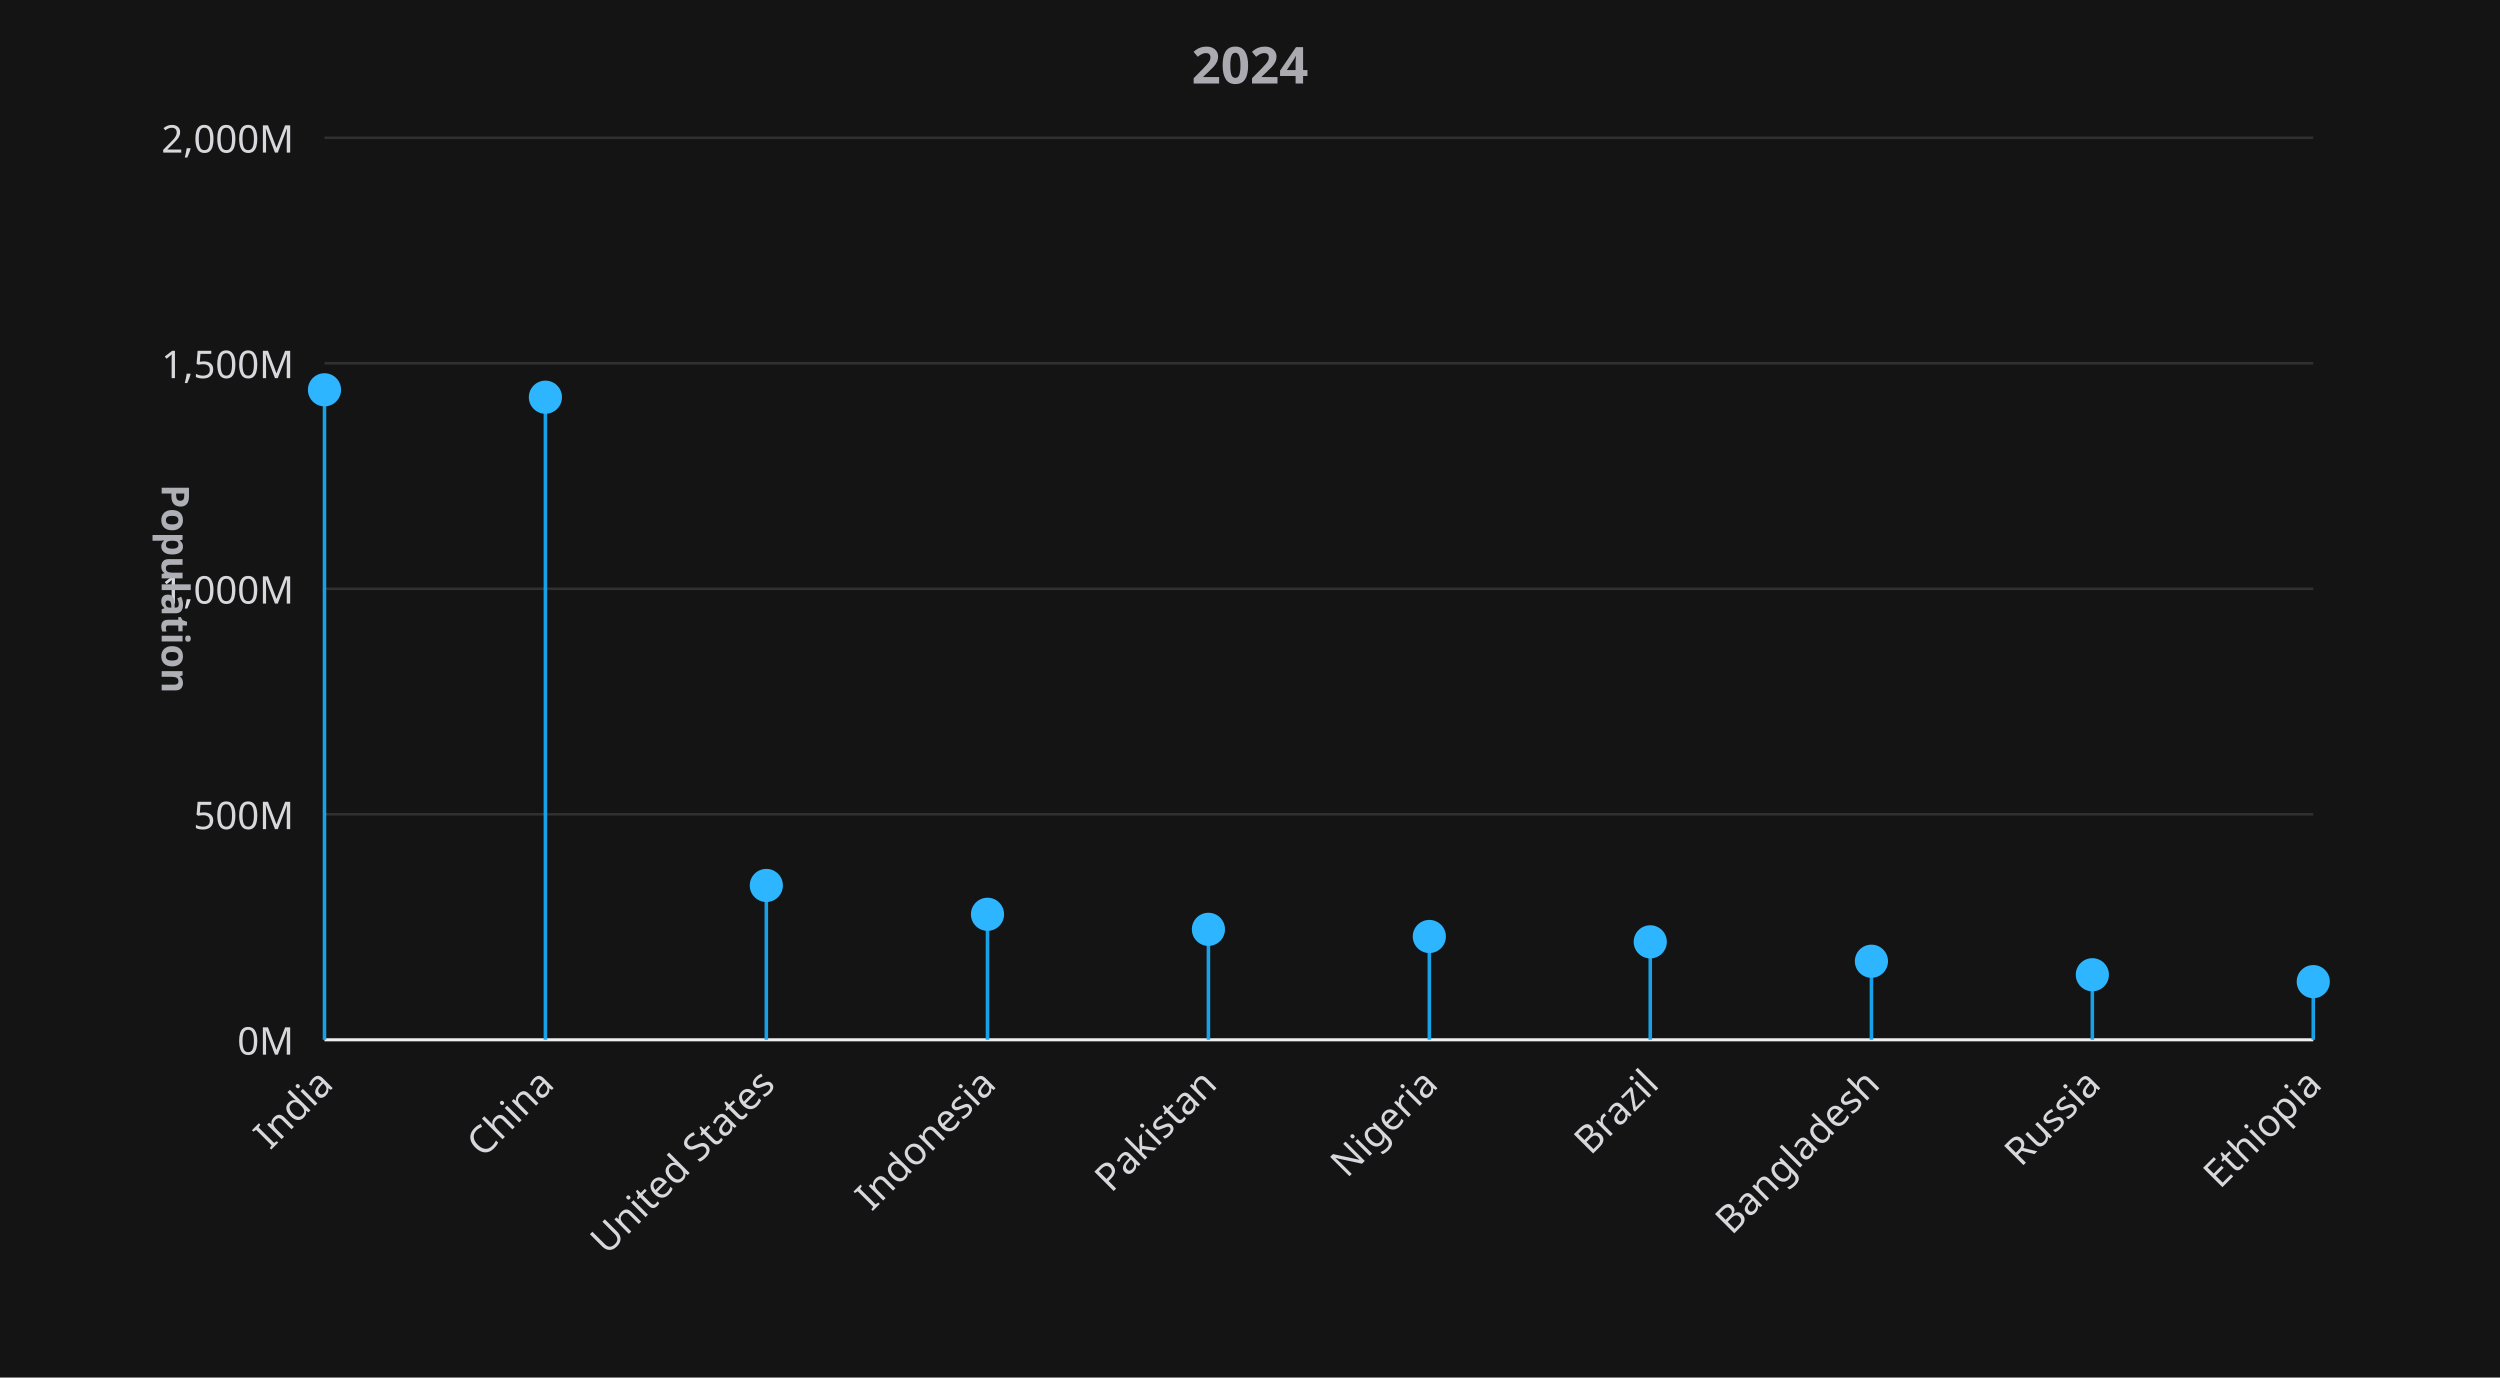
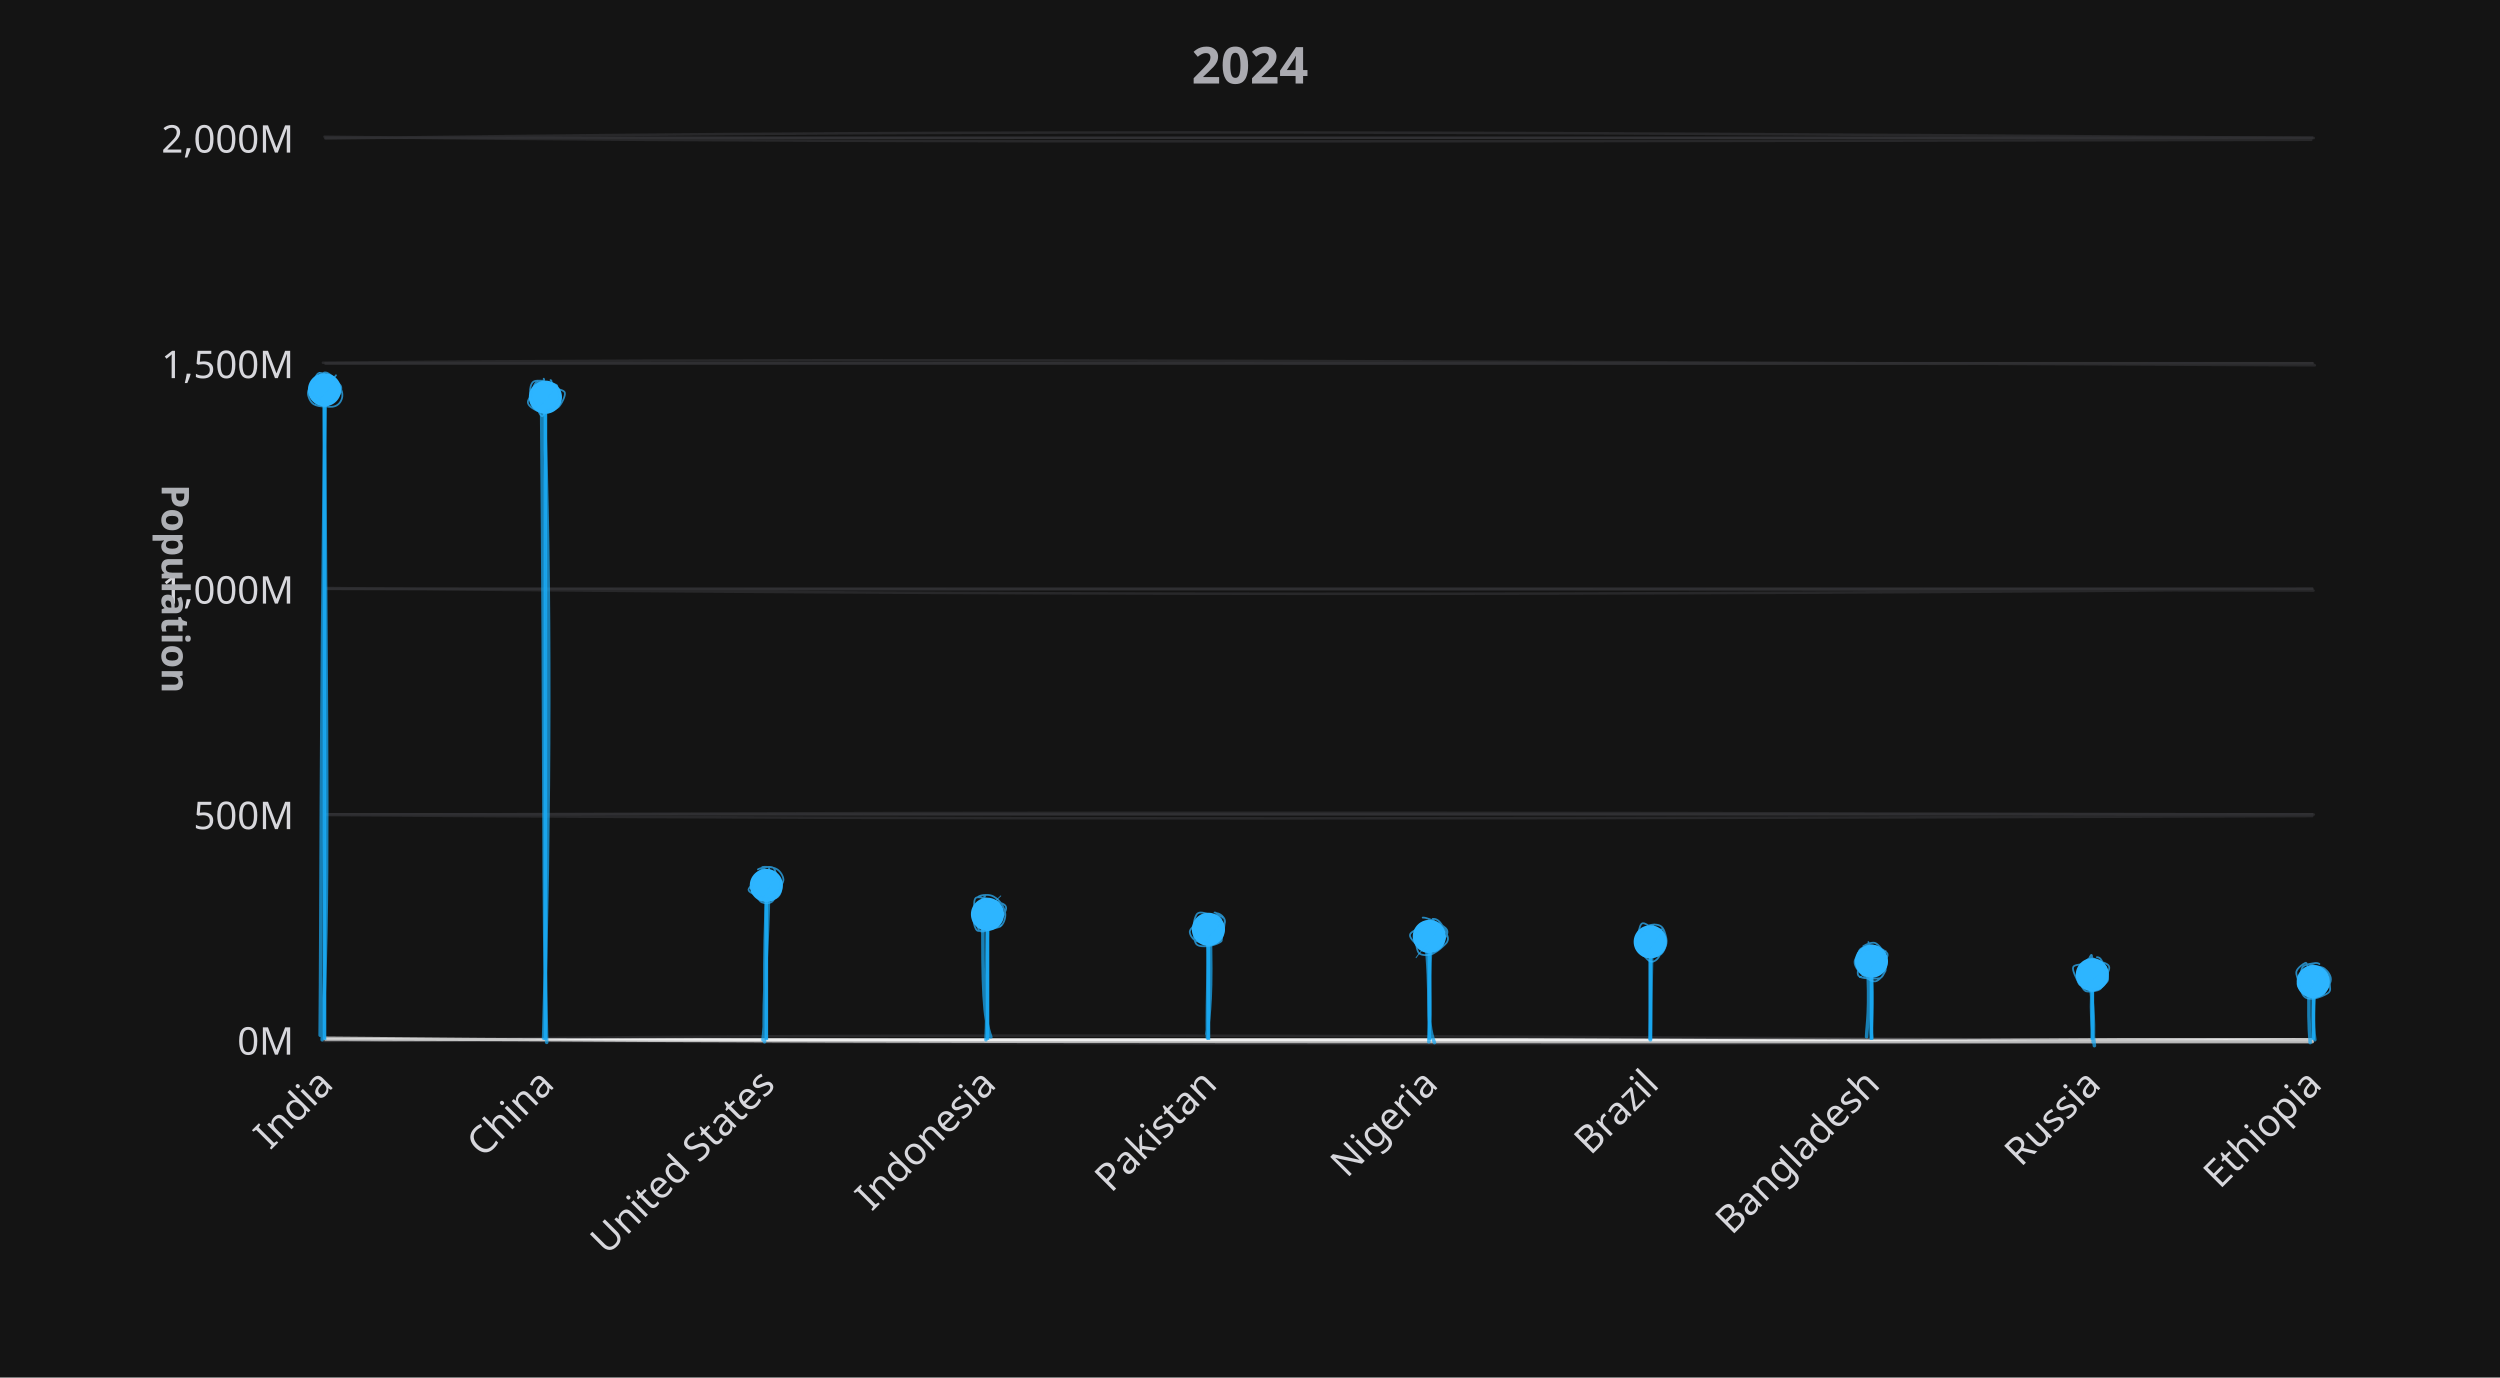
<svg xmlns="http://www.w3.org/2000/svg" width="980" height="540" version="1.1" baseProfile="full" viewBox="0 0 980 540">
  <rect width="980" height="540" x="0" y="0" fill="#141414" />
  <path d="M88 365.6L867.6 365.6" transform="translate(39.2 42)" fill="none" pointer-events="visible" stroke="#303033" class="zr-cls-0" />
  <path d="M88 277.2L867.6 277.2" transform="translate(39.2 42)" fill="none" pointer-events="visible" stroke="#303033" class="zr-cls-0" />
  <path d="M88 188.8L867.6 188.8" transform="translate(39.2 42)" fill="none" pointer-events="visible" stroke="#303033" class="zr-cls-0" />
  <path d="M88 100.4L867.6 100.4" transform="translate(39.2 42)" fill="none" pointer-events="visible" stroke="#303033" class="zr-cls-0" />
  <path d="M88 12L867.6 12" transform="translate(39.2 42)" fill="none" pointer-events="visible" stroke="#303033" class="zr-cls-0" />
  <path d="M88 365.6L867.6 365.6" transform="translate(39.2 42)" fill="none" pointer-events="visible" stroke="#eeeeee" stroke-width="1.2" class="zr-cls-0" />
  <text dominant-baseline="central" text-anchor="end" style="font-size:15px;font-family:sans-serif;font-weight:500;" x="76" y="365.6" transform="translate(39.2 42)" fill="#d7d7dc">0M</text>
  <text dominant-baseline="central" text-anchor="end" style="font-size:15px;font-family:sans-serif;font-weight:500;" x="76" y="277.2" transform="translate(39.2 42)" fill="#d7d7dc">500M</text>
  <text dominant-baseline="central" text-anchor="end" style="font-size:15px;font-family:sans-serif;font-weight:500;" x="76" y="188.8" transform="translate(39.2 42)" fill="#d7d7dc">1,000M</text>
  <text dominant-baseline="central" text-anchor="end" style="font-size:15px;font-family:sans-serif;font-weight:500;" x="76" y="100.4" transform="translate(39.2 42)" fill="#d7d7dc">1,500M</text>
  <text dominant-baseline="central" text-anchor="end" style="font-size:15px;font-family:sans-serif;font-weight:500;" x="76" y="12" transform="translate(39.2 42)" fill="#d7d7dc">2,000M</text>
  <text dominant-baseline="central" text-anchor="middle" style="font-size:15px;font-family:sans-serif;font-weight:600;" x="30" y="188.8" transform="matrix(0,1,-1,0,258,200.8)" fill="#aeb0b5">Population</text>
  <text dominant-baseline="central" text-anchor="end" style="font-size:15px;font-family:sans-serif;font-weight:500;" x="88" y="379.6" transform="matrix(0.707,-0.707,0.707,0.707,-203.4431,215.4077)" fill="#d7d7dc">India</text>
  <text dominant-baseline="central" text-anchor="end" style="font-size:15px;font-family:sans-serif;font-weight:500;" x="174.622" y="379.6" transform="matrix(0.707,-0.707,0.707,0.707,-178.0721,276.6588)" fill="#d7d7dc">China</text>
  <text dominant-baseline="central" text-anchor="end" style="font-size:15px;font-family:sans-serif;font-weight:500;" xml:space="preserve" x="261.244" y="379.6" transform="matrix(0.707,-0.707,0.707,0.707,-152.701,337.91)" fill="#d7d7dc">United States</text>
  <text dominant-baseline="central" text-anchor="end" style="font-size:15px;font-family:sans-serif;font-weight:500;" x="347.867" y="379.6" transform="matrix(0.707,-0.707,0.707,0.707,-127.3299,399.1611)" fill="#d7d7dc">Indonesia</text>
  <text dominant-baseline="central" text-anchor="end" style="font-size:15px;font-family:sans-serif;font-weight:500;" x="434.489" y="379.6" transform="matrix(0.707,-0.707,0.707,0.707,-101.9589,460.4123)" fill="#d7d7dc">Pakistan</text>
  <text dominant-baseline="central" text-anchor="end" style="font-size:15px;font-family:sans-serif;font-weight:500;" x="521.111" y="379.6" transform="matrix(0.707,-0.707,0.707,0.707,-76.5878,521.6635)" fill="#d7d7dc">Nigeria</text>
  <text dominant-baseline="central" text-anchor="end" style="font-size:15px;font-family:sans-serif;font-weight:500;" x="607.733" y="379.6" transform="matrix(0.707,-0.707,0.707,0.707,-51.2168,582.9146)" fill="#d7d7dc">Brazil</text>
  <text dominant-baseline="central" text-anchor="end" style="font-size:15px;font-family:sans-serif;font-weight:500;" x="694.356" y="379.6" transform="matrix(0.707,-0.707,0.707,0.707,-25.8457,644.1658)" fill="#d7d7dc">Bangladesh</text>
  <text dominant-baseline="central" text-anchor="end" style="font-size:15px;font-family:sans-serif;font-weight:500;" x="780.978" y="379.6" transform="matrix(0.707,-0.707,0.707,0.707,-0.4746,705.4169)" fill="#d7d7dc">Russia</text>
  <text dominant-baseline="central" text-anchor="end" style="font-size:15px;font-family:sans-serif;font-weight:500;" x="867.6" y="379.6" transform="matrix(0.707,-0.707,0.707,0.707,24.8964,766.6681)" fill="#d7d7dc">Ethiopia</text>
+   <path d="M87.7 366.1C247.7 363.5 407.6 362.9 866.8 366.3M88.3 365.6C388.7 367.6 688.3 367.9 867.5 365.7" transform="translate(39.2 42)" fill="none" pointer-events="visible" stroke="#303033" stroke-opacity="0.72" stroke-linecap="round" stroke-linejoin="round" class="zr-cls-0" />
+   <path d="M88.2 277.5C249.4 278.6 410 279.6 867.2 277.9M88.3 277.5C288.1 276.5 488 276.2 867.8 277.3" transform="translate(39.2 42)" fill="none" pointer-events="visible" stroke="#303033" stroke-opacity="0.72" stroke-linecap="round" stroke-linejoin="round" class="zr-cls-0" />
+   <path d="M88.7 188.8C249.2 189.5 410.5 188.4 867.7 189.5M88.3 188.5C343.4 191.4 598.6 191.5 867.2 188.9" transform="translate(39.2 42)" fill="none" pointer-events="visible" stroke="#303033" stroke-opacity="0.72" stroke-linecap="round" stroke-linejoin="round" class="zr-cls-0" />
+   <path d="M87.4 100.2C249.1 98.6 411 99 868.2 101.2M88.4 100.4C398.6 100.3 709.2 100.8 867.5 100.5" transform="translate(39.2 42)" fill="none" pointer-events="visible" stroke="#303033" stroke-opacity="0.72" stroke-linecap="round" stroke-linejoin="round" class="zr-cls-0" />
+   <path d="M88 11.6C249 13.7 411.6 13.8 866.8 12.8M88.4 12.3C298 9.2 509 9.1 867.8 12.1" transform="translate(39.2 42)" fill="none" pointer-events="visible" stroke="#303033" stroke-opacity="0.72" stroke-linecap="round" stroke-linejoin="round" class="zr-cls-0" />
+   <path d="M88.5 364.9C250.7 366.6 412.1 366.4 867.3 366.4M88.4 365.3C354.2 366.2 619.6 366.4 867.2 365.7" transform="translate(39.2 42)" fill="none" pointer-events="visible" stroke="#eeeeee" stroke-width="1.2" stroke-opacity="0.72" stroke-linecap="round" stroke-linejoin="round" class="zr-cls-0" />
  <path d="M88 365.6L88 110.8" transform="translate(39.2 42)" fill="none" pointer-events="visible" stroke="#1aa8f2" stroke-width="1.4" stroke-opacity="0.95" ecmeta_series_index="0" ecmeta_data_index="0" ecmeta_ssr_type="chart" class="zr-cls-1" />
  <path d="M174.6 365.6L174.6 113.7" transform="translate(39.2 42)" fill="none" pointer-events="visible" stroke="#1aa8f2" stroke-width="1.4" stroke-opacity="0.95" ecmeta_series_index="0" ecmeta_data_index="1" ecmeta_ssr_type="chart" class="zr-cls-1" />
  <path d="M261.2 365.6L261.2 305.1" transform="translate(39.2 42)" fill="none" pointer-events="visible" stroke="#1aa8f2" stroke-width="1.4" stroke-opacity="0.95" ecmeta_series_index="0" ecmeta_data_index="2" ecmeta_ssr_type="chart" class="zr-cls-1" />
  <path d="M347.9 365.6L347.9 316.4" transform="translate(39.2 42)" fill="none" pointer-events="visible" stroke="#1aa8f2" stroke-width="1.4" stroke-opacity="0.95" ecmeta_series_index="0" ecmeta_data_index="3" ecmeta_ssr_type="chart" class="zr-cls-1" />
  <path d="M434.5 365.6L434.5 322.3" transform="translate(39.2 42)" fill="none" pointer-events="visible" stroke="#1aa8f2" stroke-width="1.4" stroke-opacity="0.95" ecmeta_series_index="0" ecmeta_data_index="4" ecmeta_ssr_type="chart" class="zr-cls-1" />
  <path d="M521.1 365.6L521.1 325.1" transform="translate(39.2 42)" fill="none" pointer-events="visible" stroke="#1aa8f2" stroke-width="1.4" stroke-opacity="0.95" ecmeta_series_index="0" ecmeta_data_index="5" ecmeta_ssr_type="chart" class="zr-cls-1" />
  <path d="M607.7 365.6L607.7 327.2" transform="translate(39.2 42)" fill="none" pointer-events="visible" stroke="#1aa8f2" stroke-width="1.4" stroke-opacity="0.95" ecmeta_series_index="0" ecmeta_data_index="6" ecmeta_ssr_type="chart" class="zr-cls-1" />
  <path d="M694.4 365.6L694.4 334.8" transform="translate(39.2 42)" fill="none" pointer-events="visible" stroke="#1aa8f2" stroke-width="1.4" stroke-opacity="0.95" ecmeta_series_index="0" ecmeta_data_index="7" ecmeta_ssr_type="chart" class="zr-cls-1" />
  <path d="M781 365.6L781 340.1" transform="translate(39.2 42)" fill="none" pointer-events="visible" stroke="#1aa8f2" stroke-width="1.4" stroke-opacity="0.95" ecmeta_series_index="0" ecmeta_data_index="8" ecmeta_ssr_type="chart" class="zr-cls-1" />
  <path d="M867.6 365.6L867.6 342.8" transform="translate(39.2 42)" fill="none" pointer-events="visible" stroke="#1aa8f2" stroke-width="1.4" stroke-opacity="0.95" ecmeta_series_index="0" ecmeta_data_index="9" ecmeta_ssr_type="chart" class="zr-cls-1" />
+   <path d="M86.3 363.8C86.8 313.1 86.4 259 88.3 112.5M87.1 365.6C89.9 311.4 88.8 256.6 87.9 111.1" transform="translate(39.2 42)" fill="none" pointer-events="visible" stroke="#1aa8f2" stroke-width="1.4" stroke-opacity="0.72" stroke-linecap="round" stroke-linejoin="round" class="zr-cls-0" />
+   <path d="M175.1 366.6C173.6 311.3 174.4 260.1 173.1 115.5M173.9 365C176.4 276.1 176.7 187.4 174 114" transform="translate(39.2 42)" fill="none" pointer-events="visible" stroke="#1aa8f2" stroke-width="1.4" stroke-opacity="0.72" stroke-linecap="round" stroke-linejoin="round" class="zr-cls-0" />
+   <path d="M259.9 365.6C261.5 352.7 259.6 340.4 261.7 302.9M260.5 366.4C259.8 347.2 261.9 329.4 262.1 305.6" transform="translate(39.2 42)" fill="none" pointer-events="visible" stroke="#1aa8f2" stroke-width="1.4" stroke-opacity="0.72" stroke-linecap="round" stroke-linejoin="round" class="zr-cls-0" />
+   <path d="M349.2 364.5C346.4 357 346 345.4 346.1 314.3M347.3 365.6C348 353.2 347.3 341 348 317" transform="translate(39.2 42)" fill="none" pointer-events="visible" stroke="#1aa8f2" stroke-width="1.4" stroke-opacity="0.72" stroke-linecap="round" stroke-linejoin="round" class="zr-cls-0" />
+   <path d="M433.9 363.3C434.8 355.5 436 348.2 435.1 320.3M434.1 364.8C433.9 348.3 434.9 333 434 322.9" transform="translate(39.2 42)" fill="none" pointer-events="visible" stroke="#1aa8f2" stroke-width="1.4" stroke-opacity="0.72" stroke-linecap="round" stroke-linejoin="round" class="zr-cls-0" />
+   <path d="M523.1 366.7C519.5 357.9 522.3 349.7 519.4 323.2M520.9 366.4C522.1 351.5 520.3 339.1 522.2 325.7" transform="translate(39.2 42)" fill="none" pointer-events="visible" stroke="#1aa8f2" stroke-width="1.4" stroke-opacity="0.72" stroke-linecap="round" stroke-linejoin="round" class="zr-cls-0" />
+   <path d="M607.8 365.6C608 355.7 607.8 351 608.4 325.5M607.7 365.6C608 356.5 607.9 344.1 608.1 327.9" transform="translate(39.2 42)" fill="none" pointer-events="visible" stroke="#1aa8f2" stroke-width="1.4" stroke-opacity="0.72" stroke-linecap="round" stroke-linejoin="round" class="zr-cls-0" />
+   <path d="M692.5 364.4C692.7 359.2 694 354.6 692.8 333.2M694.5 364.8C693.8 360.2 695.4 353.3 694.1 335.6" transform="translate(39.2 42)" fill="none" pointer-events="visible" stroke="#1aa8f2" stroke-width="1.4" stroke-opacity="0.72" stroke-linecap="round" stroke-linejoin="round" class="zr-cls-0" />
+   <path d="M781.8 367.9C781.3 362.2 779.6 352.6 781.7 338.7M781.3 366.4C781.9 357.5 780.6 347.5 780 340.9" transform="translate(39.2 42)" fill="none" pointer-events="visible" stroke="#1aa8f2" stroke-width="1.4" stroke-opacity="0.72" stroke-linecap="round" stroke-linejoin="round" class="zr-cls-0" />
+   <path d="M866.4 366.7C865.9 360 865.7 354.1 866.1 341.4M868.2 365.6C867.3 359.6 867.7 351.2 868.3 343.6" transform="translate(39.2 42)" fill="none" pointer-events="visible" stroke="#1aa8f2" stroke-width="1.4" stroke-opacity="0.72" stroke-linecap="round" stroke-linejoin="round" class="zr-cls-0" />
  <circle cx="88" cy="110.8" r="8" transform="translate(39.2 42)" fill="rgb(0,0,0)" fill-opacity="0" stroke="rgb(0,0,0)" stroke-opacity="0" ecmeta_series_index="0" ecmeta_data_index="0" ecmeta_ssr_type="chart" class="zr-cls-2" />
  <circle cx="174.6" cy="113.7" r="8" transform="translate(39.2 42)" fill="rgb(0,0,0)" fill-opacity="0" stroke="rgb(0,0,0)" stroke-opacity="0" ecmeta_series_index="0" ecmeta_data_index="1" ecmeta_ssr_type="chart" class="zr-cls-2" />
  <circle cx="261.2" cy="305.1" r="8" transform="translate(39.2 42)" fill="rgb(0,0,0)" fill-opacity="0" stroke="rgb(0,0,0)" stroke-opacity="0" ecmeta_series_index="0" ecmeta_data_index="2" ecmeta_ssr_type="chart" class="zr-cls-2" />
  <circle cx="347.9" cy="316.4" r="8" transform="translate(39.2 42)" fill="rgb(0,0,0)" fill-opacity="0" stroke="rgb(0,0,0)" stroke-opacity="0" ecmeta_series_index="0" ecmeta_data_index="3" ecmeta_ssr_type="chart" class="zr-cls-2" />
  <circle cx="434.5" cy="322.3" r="8" transform="translate(39.2 42)" fill="rgb(0,0,0)" fill-opacity="0" stroke="rgb(0,0,0)" stroke-opacity="0" ecmeta_series_index="0" ecmeta_data_index="4" ecmeta_ssr_type="chart" class="zr-cls-2" />
  <circle cx="521.1" cy="325.1" r="8" transform="translate(39.2 42)" fill="rgb(0,0,0)" fill-opacity="0" stroke="rgb(0,0,0)" stroke-opacity="0" ecmeta_series_index="0" ecmeta_data_index="5" ecmeta_ssr_type="chart" class="zr-cls-2" />
  <circle cx="607.7" cy="327.2" r="8" transform="translate(39.2 42)" fill="rgb(0,0,0)" fill-opacity="0" stroke="rgb(0,0,0)" stroke-opacity="0" ecmeta_series_index="0" ecmeta_data_index="6" ecmeta_ssr_type="chart" class="zr-cls-2" />
  <circle cx="694.4" cy="334.8" r="8" transform="translate(39.2 42)" fill="rgb(0,0,0)" fill-opacity="0" stroke="rgb(0,0,0)" stroke-opacity="0" ecmeta_series_index="0" ecmeta_data_index="7" ecmeta_ssr_type="chart" class="zr-cls-2" />
  <circle cx="781" cy="340.1" r="8" transform="translate(39.2 42)" fill="rgb(0,0,0)" fill-opacity="0" stroke="rgb(0,0,0)" stroke-opacity="0" ecmeta_series_index="0" ecmeta_data_index="8" ecmeta_ssr_type="chart" class="zr-cls-2" />
  <circle cx="867.6" cy="342.8" r="8" transform="translate(39.2 42)" fill="rgb(0,0,0)" fill-opacity="0" stroke="rgb(0,0,0)" stroke-opacity="0" ecmeta_series_index="0" ecmeta_data_index="9" ecmeta_ssr_type="chart" class="zr-cls-2" />
  <circle cx="88" cy="110.8" r="6.5" transform="translate(39.2 42)" fill="#2db5ff" stroke="#2db5ff" stroke-width="0" ecmeta_series_index="0" ecmeta_data_index="0" ecmeta_ssr_type="chart" class="zr-cls-3" />
  <circle cx="174.6" cy="113.7" r="6.5" transform="translate(39.2 42)" fill="#2db5ff" stroke="#2db5ff" stroke-width="0" ecmeta_series_index="0" ecmeta_data_index="1" ecmeta_ssr_type="chart" class="zr-cls-3" />
  <circle cx="261.2" cy="305.1" r="6.5" transform="translate(39.2 42)" fill="#2db5ff" stroke="#2db5ff" stroke-width="0" ecmeta_series_index="0" ecmeta_data_index="2" ecmeta_ssr_type="chart" class="zr-cls-3" />
  <circle cx="347.9" cy="316.4" r="6.5" transform="translate(39.2 42)" fill="#2db5ff" stroke="#2db5ff" stroke-width="0" ecmeta_series_index="0" ecmeta_data_index="3" ecmeta_ssr_type="chart" class="zr-cls-3" />
  <circle cx="434.5" cy="322.3" r="6.5" transform="translate(39.2 42)" fill="#2db5ff" stroke="#2db5ff" stroke-width="0" ecmeta_series_index="0" ecmeta_data_index="4" ecmeta_ssr_type="chart" class="zr-cls-3" />
  <circle cx="521.1" cy="325.1" r="6.5" transform="translate(39.2 42)" fill="#2db5ff" stroke="#2db5ff" stroke-width="0" ecmeta_series_index="0" ecmeta_data_index="5" ecmeta_ssr_type="chart" class="zr-cls-3" />
  <circle cx="607.7" cy="327.2" r="6.5" transform="translate(39.2 42)" fill="#2db5ff" stroke="#2db5ff" stroke-width="0" ecmeta_series_index="0" ecmeta_data_index="6" ecmeta_ssr_type="chart" class="zr-cls-3" />
  <circle cx="694.4" cy="334.8" r="6.5" transform="translate(39.2 42)" fill="#2db5ff" stroke="#2db5ff" stroke-width="0" ecmeta_series_index="0" ecmeta_data_index="7" ecmeta_ssr_type="chart" class="zr-cls-3" />
  <circle cx="781" cy="340.1" r="6.5" transform="translate(39.2 42)" fill="#2db5ff" stroke="#2db5ff" stroke-width="0" ecmeta_series_index="0" ecmeta_data_index="8" ecmeta_ssr_type="chart" class="zr-cls-3" />
  <circle cx="867.6" cy="342.8" r="6.5" transform="translate(39.2 42)" fill="#2db5ff" stroke="#2db5ff" stroke-width="0" ecmeta_series_index="0" ecmeta_data_index="9" ecmeta_ssr_type="chart" class="zr-cls-3" />
+   <path d="M86 104C86 104 86 104 86 104M84.6 116.5C87.1 113.5 89.5 110.3 92.1 107.9" transform="translate(39.2 42)" fill="none" pointer-events="visible" stroke="#2db5ff" stroke-width="0.35" stroke-opacity="0.72" stroke-linecap="round" stroke-linejoin="round" class="zr-cls-0" />
+   <path d="M90.6 106.1C91.9 106.8 93.8 108.2 94.4 109.3C94.9 110.4 94.3 111.7 93.8 112.7C93.2 113.6 91.9 114.2 91 115C90.1 115.8 89.5 117.1 88.2 117.3C87 117.5 84.5 117.1 83.4 116.2C82.3 115.3 81.5 113.4 81.5 112.1C81.5 110.7 82.6 109.5 83.4 108.2C84.1 106.9 84.7 104.5 85.9 104.2C87.2 103.8 89.8 105.9 90.9 106.1C92 106.2 92.4 105.2 92.5 105.1M85.1 106.2C85.8 105.6 87.3 103.8 88.5 104C89.8 104.2 91.8 106.1 92.9 107.6C93.9 109 95 111.2 95 112.7C95.1 114.3 94.2 116 93.1 116.7C92.1 117.5 90.1 117.7 88.8 117.3C87.5 116.9 86.5 115.2 85.6 114.4C84.6 113.5 83.7 113 83.2 112.2C82.7 111.4 81.8 111 82.4 109.8C83 108.6 86 105.7 86.7 105.1C87.3 104.4 86.6 105.7 86.2 105.8" transform="translate(39.2 42)" fill="none" pointer-events="visible" stroke="#2db5ff" stroke-width="0.7" stroke-opacity="0.72" stroke-linecap="round" stroke-linejoin="round" class="zr-cls-0" />
+   <path d="M171.6 107.4C171.6 107.4 171.6 107.4 171.6 107.4M171.7 117.7C173.4 116.3 176.4 113.2 177.7 110.8" transform="translate(39.2 42)" fill="none" pointer-events="visible" stroke="#2db5ff" stroke-width="0.35" stroke-opacity="0.72" stroke-linecap="round" stroke-linejoin="round" class="zr-cls-0" />
+   <path d="M175.2 108.2C176.2 108.4 178.1 109.5 178.9 110.4C179.7 111.2 180 112.3 179.9 113.4C179.9 114.5 179.3 116 178.6 117C177.9 118 177.1 119.2 175.9 119.6C174.6 119.9 172.6 119.6 171.3 119C169.9 118.4 168.1 117.2 167.8 116.1C167.4 115 168.6 113.9 169.2 112.5C169.8 111.1 169.8 108.3 171.4 107.7C173 107.1 177.5 108.4 178.7 108.8C179.9 109.3 178.8 110.3 178.6 110.3M176.6 107C177.5 107 176.5 109 177.4 109.8C178.4 110.6 181.8 110.6 182.2 111.9C182.6 113.1 180.9 116.4 179.8 117.5C178.6 118.7 176.4 118.1 175.2 118.7C174.1 119.3 173.9 121.6 173.1 121.1C172.2 120.5 170.8 116.7 170 115.2C169.3 113.6 168.6 112.9 168.6 111.7C168.5 110.4 168.9 108.4 169.8 107.7C170.7 106.9 173.2 107.4 173.9 107.2C174.5 107 173.8 106.3 173.9 106.4" transform="translate(39.2 42)" fill="none" pointer-events="visible" stroke="#2db5ff" stroke-width="0.7" stroke-opacity="0.72" stroke-linecap="round" stroke-linejoin="round" class="zr-cls-0" />
+   <path d="M257 301.1C257 301.1 257 301.1 257 301.1M259.4 310.9C262.1 307 262 305.1 265.4 301.1" transform="translate(39.2 42)" fill="none" pointer-events="visible" stroke="#2db5ff" stroke-width="0.35" stroke-opacity="0.72" stroke-linecap="round" stroke-linejoin="round" class="zr-cls-0" />
+   <path d="M259.6 297.9C261 297.6 264 297.9 265.3 298.7C266.7 299.5 267.8 301.4 267.9 302.7C268 304.1 266.6 305.4 265.9 306.9C265.1 308.3 264.5 310.7 263.4 311.5C262.3 312.3 260.5 312.2 259.4 311.7C258.3 311.1 257.4 309.3 256.8 308.3C256.2 307.4 255.5 307 255.6 305.8C255.6 304.5 256.2 302.2 257.2 300.9C258.1 299.6 260.5 298.2 261.3 297.9C262.2 297.6 262.5 298.9 262.4 299M257.9 298.8C259.1 298.1 262.3 297.5 263.6 298C264.8 298.5 264.9 300.7 265.4 301.7C265.9 302.7 266.4 302.7 266.6 303.8C266.8 304.8 267.1 307 266.7 308.1C266.3 309.2 265.5 310 264.3 310.3C263 310.5 260.9 310 259.2 309.5C257.6 309 254.8 308.1 254.3 307.1C253.8 306.2 255.8 305 256.3 303.9C256.9 302.7 257.3 300.7 257.7 300.3C258 299.8 258.3 301.3 258.3 301.4" transform="translate(39.2 42)" fill="none" pointer-events="visible" stroke="#2db5ff" stroke-width="0.7" stroke-opacity="0.72" stroke-linecap="round" stroke-linejoin="round" class="zr-cls-0" />
+   <path d="M344.2 309.5C344.2 309.5 344.2 309.5 344.2 309.5M344.6 321.8C346.9 319.3 347.9 313.8 353.1 309.2M352.9 321.3C352.9 321 353.3 320.8 353.5 320.6" transform="translate(39.2 42)" fill="none" pointer-events="visible" stroke="#2db5ff" stroke-width="0.35" stroke-opacity="0.72" stroke-linecap="round" stroke-linejoin="round" class="zr-cls-0" />
+   <path d="M344.2 309.6C345.1 308.8 347.7 308.6 349.2 309C350.7 309.4 352.1 310.6 353.1 311.9C354 313.1 354.9 315.1 354.9 316.6C354.9 318.2 354.2 320.2 353 321.1C351.8 322 349.1 321.7 347.6 322C346.1 322.3 344.8 323.3 343.9 322.8C343.1 322.3 342.6 320.4 342.4 318.9C342.3 317.4 342.6 315.4 343.3 313.9C344 312.3 346.2 310.4 346.7 309.6C347.3 308.9 346.8 309.2 346.6 309.4M345.8 311.1C347.3 311.1 351.1 311.2 352.6 311.8C354.2 312.3 355.3 312.8 355.2 314.2C355 315.7 352.8 319.2 351.8 320.6C350.8 321.9 350.2 321.9 349 322.3C347.9 322.7 346 323.5 345 323C344.1 322.4 343.8 320.4 343.4 319.1C343 317.8 342.7 316.7 342.7 315.2C342.7 313.7 342.4 310.7 343.3 310C344.2 309.2 347.8 310.4 348.2 310.4C348.6 310.5 346.1 309.9 345.8 310.1" transform="translate(39.2 42)" fill="none" pointer-events="visible" stroke="#2db5ff" stroke-width="0.7" stroke-opacity="0.72" stroke-linecap="round" stroke-linejoin="round" class="zr-cls-0" />
+   <path d="M431.8 317.1C431.8 317.1 431.8 317.1 431.8 317.1M433.6 327C434.9 323.6 439.5 321.5 439.9 317.4" transform="translate(39.2 42)" fill="none" pointer-events="visible" stroke="#2db5ff" stroke-width="0.35" stroke-opacity="0.72" stroke-linecap="round" stroke-linejoin="round" class="zr-cls-0" />
+   <path d="M437.8 316C439.2 316.1 440.6 317.5 440.9 318.6C441.3 319.8 440.3 321.3 439.9 322.8C439.5 324.2 439.7 326.3 438.7 327.1C437.7 328 435.6 327.7 434 327.6C432.4 327.5 430.4 327.3 429.2 326.6C428.1 325.8 427.1 324.3 427.2 323.1C427.4 322 429.2 320.5 430 319.5C430.8 318.4 430.6 317.2 432 316.8C433.4 316.4 437.4 316.7 438.5 317.2C439.6 317.7 438.7 319.2 438.5 319.5M437.4 316.8C438.8 316.9 440.4 317.1 440.8 318.5C441.2 319.9 440.2 323.8 439.9 325.3C439.6 326.8 440 326.8 439 327.4C438 328 435.8 328.8 434.2 328.9C432.7 329 430.6 329.1 429.7 328C428.8 326.8 428.9 323.7 428.9 322C428.8 320.3 428.8 319.1 429.2 318C429.6 317 429.8 315.8 431.4 315.7C433 315.6 437.9 317.5 438.8 317.5C439.7 317.5 437.4 315.5 436.9 315.7" transform="translate(39.2 42)" fill="none" pointer-events="visible" stroke="#2db5ff" stroke-width="0.7" stroke-opacity="0.72" stroke-linecap="round" stroke-linejoin="round" class="zr-cls-0" />
+   <path d="M517.4 320.5C517.4 320.5 517.4 320.5 517.4 320.5M515.9 333.4C518.2 330 522.9 326.3 525.4 320.3" transform="translate(39.2 42)" fill="none" pointer-events="visible" stroke="#2db5ff" stroke-width="0.35" stroke-opacity="0.72" stroke-linecap="round" stroke-linejoin="round" class="zr-cls-0" />
+   <path d="M522.4 318.2C523.4 318.1 524.5 318.5 525.5 319.8C526.5 321 528.2 324.2 528.4 325.7C528.5 327.3 527.4 328.1 526.3 329.1C525.2 330.2 523.2 331.7 521.6 332.2C520.1 332.6 518.1 332.5 517.1 331.7C516.2 330.8 516 328.5 515.8 327.2C515.6 325.9 515.6 324.9 515.9 323.8C516.2 322.6 516.6 321.2 517.5 320.3C518.5 319.5 520.7 319 521.5 318.7C522.4 318.5 522.5 318.9 522.8 318.9M518.5 317.7C520 317.6 522.7 318.9 524.3 319.8C525.9 320.6 527.5 321.5 528 322.5C528.5 323.6 528 324.5 527.1 326C526.3 327.5 523.9 330.9 522.8 331.7C521.7 332.5 521.5 331.1 520.5 330.7C519.5 330.2 518 329.9 516.9 328.9C515.7 327.9 513.4 325.8 513.5 324.6C513.5 323.4 516 322.5 517 321.7C517.9 320.9 518.4 320 519.1 319.7C519.8 319.4 521.2 320.2 521.2 319.9" transform="translate(39.2 42)" fill="none" pointer-events="visible" stroke="#2db5ff" stroke-width="0.7" stroke-opacity="0.72" stroke-linecap="round" stroke-linejoin="round" class="zr-cls-0" />
+   <path d="M603.3 324.2C603.3 324.2 603.3 324.2 603.3 324.2M604.9 332.9C608.9 328.8 611 325.4 612 322.9" transform="translate(39.2 42)" fill="none" pointer-events="visible" stroke="#2db5ff" stroke-width="0.35" stroke-opacity="0.72" stroke-linecap="round" stroke-linejoin="round" class="zr-cls-0" />
+   <path d="M606.8 320.9C608.3 320.3 610.7 320.2 611.9 321.1C613.1 321.9 613.7 324.3 614 325.8C614.3 327.2 614 328.5 613.5 329.6C613.1 330.7 612.4 331.9 611.4 332.4C610.5 332.9 609 333 607.6 332.6C606.1 332.2 603.5 330.9 602.6 330C601.7 329.2 602.2 328.7 602.3 327.7C602.4 326.7 602.3 325.3 603.3 324.2C604.2 323.2 607.1 322 608.1 321.4C609.1 320.7 609.2 320.2 609.3 320.4M610.1 322.7C611 322.8 612.3 321.9 612.8 322.5C613.3 323.2 613.5 324.7 613.2 326.4C612.9 328.1 612.1 331.4 611.2 332.9C610.4 334.3 609.1 335.1 608.1 335C607 334.9 606 333.4 604.9 332.3C603.9 331.2 602.2 329.7 601.9 328.2C601.6 326.7 602.5 324.9 603 323.5C603.5 322.2 603.7 320 604.8 319.9C605.9 319.7 609.1 322.4 609.7 322.6C610.4 322.8 609.1 321.6 608.9 321.2" transform="translate(39.2 42)" fill="none" pointer-events="visible" stroke="#2db5ff" stroke-width="0.7" stroke-opacity="0.72" stroke-linecap="round" stroke-linejoin="round" class="zr-cls-0" />
+   <path d="M689.1 331.5C689.1 331.5 689.1 331.5 689.1 331.5M689.7 341.1C691.8 340.2 693.7 338.3 700.1 330.7" transform="translate(39.2 42)" fill="none" pointer-events="visible" stroke="#2db5ff" stroke-width="0.35" stroke-opacity="0.72" stroke-linecap="round" stroke-linejoin="round" class="zr-cls-0" />
+   <path d="M691.4 328.8C692.3 328.2 694.4 327.3 695.7 327.6C697 328 698.4 329.9 699.2 331.2C699.9 332.5 700.4 334.1 700.3 335.7C700.2 337.3 699.5 339.7 698.7 340.7C698 341.6 697.3 341.6 695.8 341.6C694.3 341.6 690.8 341.6 689.7 340.8C688.6 340.1 689.2 338.8 689.1 337.2C689.1 335.6 688.9 332.5 689.4 331.2C689.8 329.8 690.9 329.5 691.8 329.2C692.8 328.8 694.7 329.2 694.9 329.1M691.2 328.9C692.1 328.2 694.4 328.4 695.9 328.9C697.5 329.4 700.2 330.8 700.7 331.9C701.2 333.1 699.1 334.8 698.9 335.9C698.8 337 700.4 337.5 699.9 338.6C699.4 339.8 697.5 342.5 695.9 342.7C694.4 342.9 691.8 341 690.4 339.7C689 338.4 687.7 336.5 687.8 335C687.8 333.6 689.7 331.9 690.7 331.1C691.6 330.2 693 330.8 693.4 330.1C693.8 329.5 693.5 327.6 693.2 327.3" transform="translate(39.2 42)" fill="none" pointer-events="visible" stroke="#2db5ff" stroke-width="0.7" stroke-opacity="0.72" stroke-linecap="round" stroke-linejoin="round" class="zr-cls-0" />
+   <path d="M776.4 337.5C776.4 337.5 776.4 337.5 776.4 337.5M778.6 344.8C779.8 342.8 782.4 341 786.6 337" transform="translate(39.2 42)" fill="none" pointer-events="visible" stroke="#2db5ff" stroke-width="0.35" stroke-opacity="0.72" stroke-linecap="round" stroke-linejoin="round" class="zr-cls-0" />
+   <path d="M782.8 334.7C784.2 334.9 787 335.6 787.5 336.7C788.1 337.9 786.6 340 786.1 341.5C785.5 343 785.1 344.8 784.1 345.7C783 346.5 780.9 346.7 779.8 346.7C778.6 346.7 778.1 346.6 777.4 345.6C776.6 344.6 775.4 342 775.3 340.6C775.2 339.2 775.8 338.3 776.7 337.2C777.5 336 779 333.6 780.4 333.5C781.9 333.4 784.5 336 785.3 336.5C786.1 337 785.6 336.8 785.5 336.7M782.8 333.2C783.8 333.3 784.1 333.6 784.7 334.6C785.3 335.5 786 337.6 786.3 339C786.7 340.3 787.6 341.7 786.9 342.7C786.1 343.8 783.6 345.2 781.9 345.5C780.2 345.8 778 345 776.8 344.5C775.7 344 775.7 343.6 775.1 342.3C774.6 341.1 773 338.2 773.5 337.1C774 335.9 777.1 336.3 778.3 335.5C779.5 334.8 780.2 332.4 780.6 332.3C781.1 332.2 780.8 334.6 780.9 334.9" transform="translate(39.2 42)" fill="none" pointer-events="visible" stroke="#2db5ff" stroke-width="0.7" stroke-opacity="0.72" stroke-linecap="round" stroke-linejoin="round" class="zr-cls-0" />
+   <path d="M863.5 337.1C863.5 337.1 863.5 337.1 863.5 337.1M864.8 348C868.1 344.6 868.8 339.9 871.8 338.5" transform="translate(39.2 42)" fill="none" pointer-events="visible" stroke="#2db5ff" stroke-width="0.35" stroke-opacity="0.72" stroke-linecap="round" stroke-linejoin="round" class="zr-cls-0" />
+   <path d="M867.3 336.6C868.4 336.8 870.8 336.8 872 337.7C873.2 338.6 874.6 340.4 874.5 342C874.5 343.7 872.5 346.4 871.7 347.5C870.9 348.6 870.8 348.6 869.7 348.7C868.6 348.8 866.6 349 865.3 348.3C863.9 347.6 862 345.6 861.6 344.5C861.1 343.3 862.2 342.5 862.6 341.3C862.9 340 862.6 337.8 863.6 336.9C864.6 335.9 867.4 335.7 868.4 335.5C869.5 335.4 870 335.9 870 335.9M863.9 338.4C864.8 337.8 866 336.2 867.5 336.4C869.1 336.6 872.3 338.3 873.4 339.6C874.5 340.9 874.1 342.7 874.1 344C874.1 345.2 874.6 346.2 873.6 347.1C872.5 348 869.6 349.2 868 349.4C866.4 349.7 865 349.6 864 348.6C863 347.7 862.7 345.3 862.2 343.7C861.7 342 860.7 340.1 861 338.8C861.4 337.4 863.7 335.8 864.4 335.5C865 335.1 865.2 336.2 865.2 336.5" transform="translate(39.2 42)" fill="none" pointer-events="visible" stroke="#2db5ff" stroke-width="0.7" stroke-opacity="0.72" stroke-linecap="round" stroke-linejoin="round" class="zr-cls-0" />
  <path d="M-27.4 -5l54.8 0l0 30l-54.8 0Z" transform="translate(490 15)" fill="rgb(0,0,0)" fill-opacity="0" stroke="#3c3c41" stroke-width="0" class="zr-cls-0" />
  <text dominant-baseline="central" text-anchor="middle" style="font-size:20px;font-family:sans-serif;font-weight:600;" y="10" transform="translate(490 15)" fill="#aaaab0">2024</text>
  <style>
.zr-cls-0:hover {
pointer-events:none;
}
.zr-cls-1:hover {
cursor:pointer;
}
.zr-cls-2:hover {
cursor:pointer;
fill:rgba(0,0,0,0);
}
.zr-cls-3:hover {
cursor:pointer;
fill:rgba(49,199,255,1);
}



</style>
</svg>
